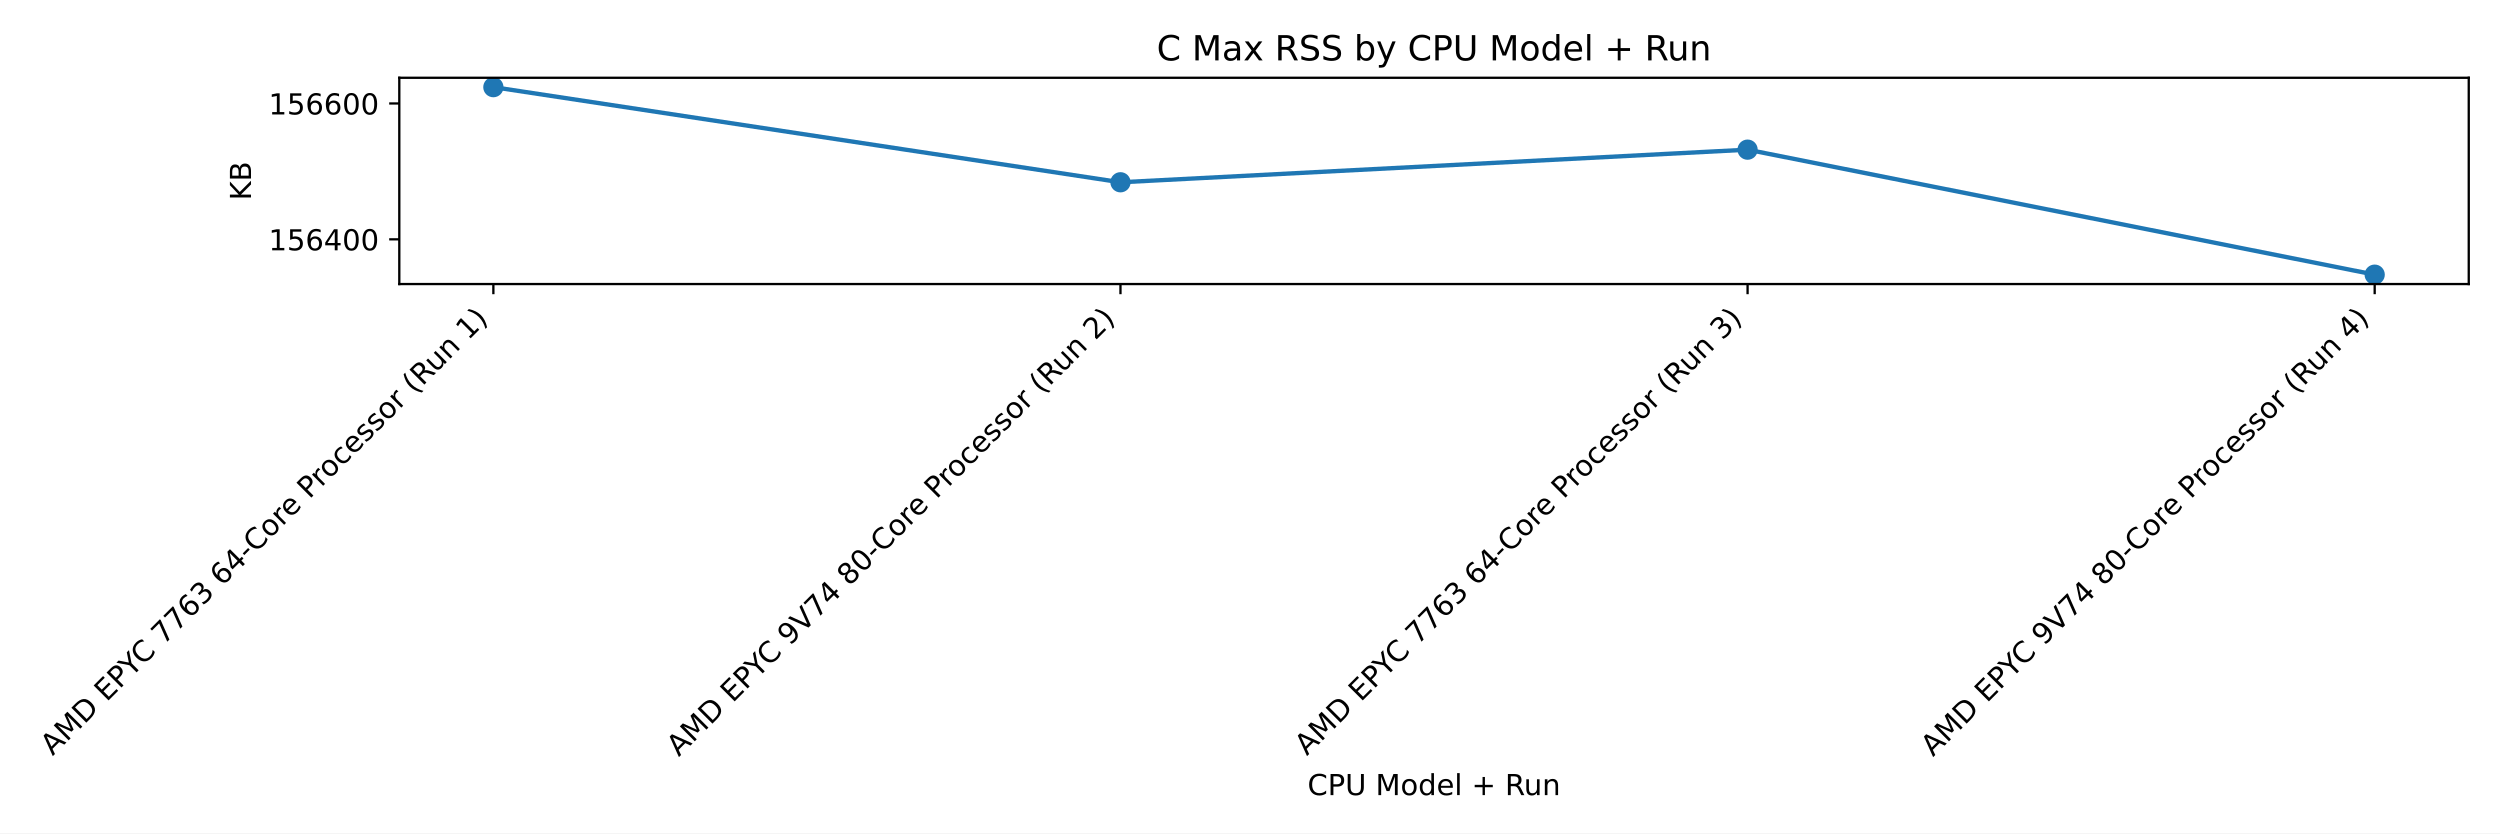
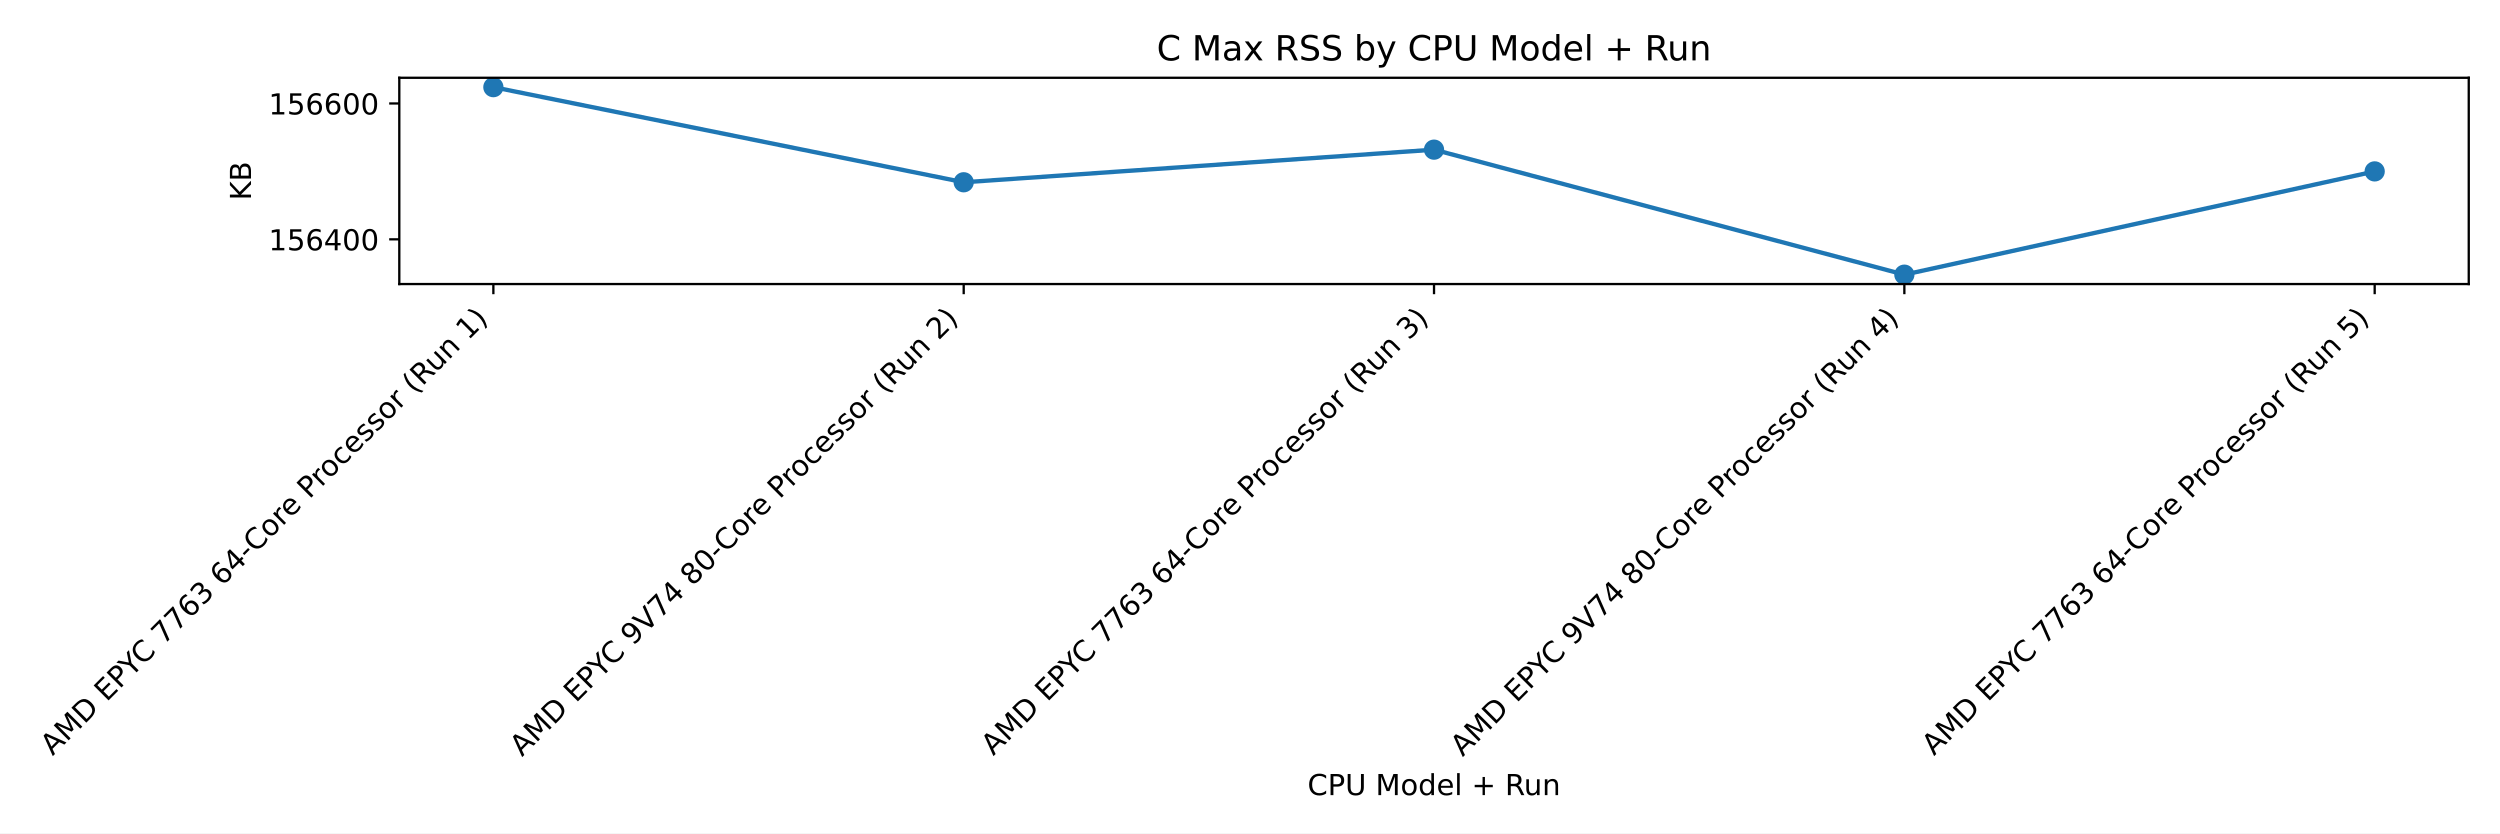
<svg xmlns="http://www.w3.org/2000/svg" xmlns:xlink="http://www.w3.org/1999/xlink" width="864pt" height="288pt" viewBox="0 0 864 288" version="1.1">
  <defs>
    <style type="text/css">*{stroke-linejoin: round; stroke-linecap: butt}</style>
  </defs>
  <g id="figure_1">
    <g id="patch_1">
      <path d="M 0 288  L 864 288  L 864 0  L 0 0  z " style="fill: #ffffff" />
    </g>
    <g id="axes_1">
      <g id="patch_2">
        <path d="M 137.999 98.166  L 853.2 98.166  L 853.2 26.88  L 137.999 26.88  z " style="fill: #ffffff" />
      </g>
      <g id="matplotlib.axis_1">
        <g id="xtick_1">
          <g id="line2d_1">
            <defs>
-               <path id="m0d21fd12bc" d="M 0 0  L 0 3.5  " style="stroke: #000000; stroke-width: 0.8" />
+               <path id="mcb0c5d08dc" d="M 0 0  L 0 3.5  " style="stroke: #000000; stroke-width: 0.8" />
            </defs>
            <g>
-               <use xlink:href="#m0d21fd12bc" x="170.508" y="98.166" style="stroke: #000000; stroke-width: 0.8" />
+               <use xlink:href="#mcb0c5d08dc" x="170.508" y="98.166" style="stroke: #000000; stroke-width: 0.8" />
            </g>
          </g>
          <g id="text_1">
            <g transform="translate(18.19508 261.3818) rotate(-45) scale(0.1 -0.1)">
              <defs>
                <path id="DejaVuSans-41" d="M 2188 4044  L 1331 1722  L 3047 1722  L 2188 4044  z M 1831 4666  L 2547 4666  L 4325 0  L 3669 0  L 3244 1197  L 1141 1197  L 716 0  L 50 0  L 1831 4666  z " transform="scale(0.015625)" />
                <path id="DejaVuSans-4d" d="M 628 4666  L 1569 4666  L 2759 1491  L 3956 4666  L 4897 4666  L 4897 0  L 4281 0  L 4281 4097  L 3078 897  L 2444 897  L 1241 4097  L 1241 0  L 628 0  L 628 4666  z " transform="scale(0.015625)" />
                <path id="DejaVuSans-44" d="M 1259 4147  L 1259 519  L 2022 519  Q 2988 519 3436 956  Q 3884 1394 3884 2338  Q 3884 3275 3436 3711  Q 2988 4147 2022 4147  L 1259 4147  z M 628 4666  L 1925 4666  Q 3281 4666 3915 4102  Q 4550 3538 4550 2338  Q 4550 1131 3912 565  Q 3275 0 1925 0  L 628 0  L 628 4666  z " transform="scale(0.015625)" />
                <path id="DejaVuSans-20" transform="scale(0.015625)" />
                <path id="DejaVuSans-45" d="M 628 4666  L 3578 4666  L 3578 4134  L 1259 4134  L 1259 2753  L 3481 2753  L 3481 2222  L 1259 2222  L 1259 531  L 3634 531  L 3634 0  L 628 0  L 628 4666  z " transform="scale(0.015625)" />
                <path id="DejaVuSans-50" d="M 1259 4147  L 1259 2394  L 2053 2394  Q 2494 2394 2734 2622  Q 2975 2850 2975 3272  Q 2975 3691 2734 3919  Q 2494 4147 2053 4147  L 1259 4147  z M 628 4666  L 2053 4666  Q 2838 4666 3239 4311  Q 3641 3956 3641 3272  Q 3641 2581 3239 2228  Q 2838 1875 2053 1875  L 1259 1875  L 1259 0  L 628 0  L 628 4666  z " transform="scale(0.015625)" />
                <path id="DejaVuSans-59" d="M -13 4666  L 666 4666  L 1959 2747  L 3244 4666  L 3922 4666  L 2272 2222  L 2272 0  L 1638 0  L 1638 2222  L -13 4666  z " transform="scale(0.015625)" />
                <path id="DejaVuSans-43" d="M 4122 4306  L 4122 3641  Q 3803 3938 3442 4084  Q 3081 4231 2675 4231  Q 1875 4231 1450 3742  Q 1025 3253 1025 2328  Q 1025 1406 1450 917  Q 1875 428 2675 428  Q 3081 428 3442 575  Q 3803 722 4122 1019  L 4122 359  Q 3791 134 3420 21  Q 3050 -91 2638 -91  Q 1578 -91 968 557  Q 359 1206 359 2328  Q 359 3453 968 4101  Q 1578 4750 2638 4750  Q 3056 4750 3426 4639  Q 3797 4528 4122 4306  z " transform="scale(0.015625)" />
                <path id="DejaVuSans-37" d="M 525 4666  L 3525 4666  L 3525 4397  L 1831 0  L 1172 0  L 2766 4134  L 525 4134  L 525 4666  z " transform="scale(0.015625)" />
                <path id="DejaVuSans-36" d="M 2113 2584  Q 1688 2584 1439 2293  Q 1191 2003 1191 1497  Q 1191 994 1439 701  Q 1688 409 2113 409  Q 2538 409 2786 701  Q 3034 994 3034 1497  Q 3034 2003 2786 2293  Q 2538 2584 2113 2584  z M 3366 4563  L 3366 3988  Q 3128 4100 2886 4159  Q 2644 4219 2406 4219  Q 1781 4219 1451 3797  Q 1122 3375 1075 2522  Q 1259 2794 1537 2939  Q 1816 3084 2150 3084  Q 2853 3084 3261 2657  Q 3669 2231 3669 1497  Q 3669 778 3244 343  Q 2819 -91 2113 -91  Q 1303 -91 875 529  Q 447 1150 447 2328  Q 447 3434 972 4092  Q 1497 4750 2381 4750  Q 2619 4750 2861 4703  Q 3103 4656 3366 4563  z " transform="scale(0.015625)" />
                <path id="DejaVuSans-33" d="M 2597 2516  Q 3050 2419 3304 2112  Q 3559 1806 3559 1356  Q 3559 666 3084 287  Q 2609 -91 1734 -91  Q 1441 -91 1130 -33  Q 819 25 488 141  L 488 750  Q 750 597 1062 519  Q 1375 441 1716 441  Q 2309 441 2620 675  Q 2931 909 2931 1356  Q 2931 1769 2642 2001  Q 2353 2234 1838 2234  L 1294 2234  L 1294 2753  L 1863 2753  Q 2328 2753 2575 2939  Q 2822 3125 2822 3475  Q 2822 3834 2567 4026  Q 2313 4219 1838 4219  Q 1578 4219 1281 4162  Q 984 4106 628 3988  L 628 4550  Q 988 4650 1302 4700  Q 1616 4750 1894 4750  Q 2613 4750 3031 4423  Q 3450 4097 3450 3541  Q 3450 3153 3228 2886  Q 3006 2619 2597 2516  z " transform="scale(0.015625)" />
                <path id="DejaVuSans-34" d="M 2419 4116  L 825 1625  L 2419 1625  L 2419 4116  z M 2253 4666  L 3047 4666  L 3047 1625  L 3713 1625  L 3713 1100  L 3047 1100  L 3047 0  L 2419 0  L 2419 1100  L 313 1100  L 313 1709  L 2253 4666  z " transform="scale(0.015625)" />
                <path id="DejaVuSans-2d" d="M 313 2009  L 1997 2009  L 1997 1497  L 313 1497  L 313 2009  z " transform="scale(0.015625)" />
                <path id="DejaVuSans-6f" d="M 1959 3097  Q 1497 3097 1228 2736  Q 959 2375 959 1747  Q 959 1119 1226 758  Q 1494 397 1959 397  Q 2419 397 2687 759  Q 2956 1122 2956 1747  Q 2956 2369 2687 2733  Q 2419 3097 1959 3097  z M 1959 3584  Q 2709 3584 3137 3096  Q 3566 2609 3566 1747  Q 3566 888 3137 398  Q 2709 -91 1959 -91  Q 1206 -91 779 398  Q 353 888 353 1747  Q 353 2609 779 3096  Q 1206 3584 1959 3584  z " transform="scale(0.015625)" />
                <path id="DejaVuSans-72" d="M 2631 2963  Q 2534 3019 2420 3045  Q 2306 3072 2169 3072  Q 1681 3072 1420 2755  Q 1159 2438 1159 1844  L 1159 0  L 581 0  L 581 3500  L 1159 3500  L 1159 2956  Q 1341 3275 1631 3429  Q 1922 3584 2338 3584  Q 2397 3584 2469 3576  Q 2541 3569 2628 3553  L 2631 2963  z " transform="scale(0.015625)" />
                <path id="DejaVuSans-65" d="M 3597 1894  L 3597 1613  L 953 1613  Q 991 1019 1311 708  Q 1631 397 2203 397  Q 2534 397 2845 478  Q 3156 559 3463 722  L 3463 178  Q 3153 47 2828 -22  Q 2503 -91 2169 -91  Q 1331 -91 842 396  Q 353 884 353 1716  Q 353 2575 817 3079  Q 1281 3584 2069 3584  Q 2775 3584 3186 3129  Q 3597 2675 3597 1894  z M 3022 2063  Q 3016 2534 2758 2815  Q 2500 3097 2075 3097  Q 1594 3097 1305 2825  Q 1016 2553 972 2059  L 3022 2063  z " transform="scale(0.015625)" />
                <path id="DejaVuSans-63" d="M 3122 3366  L 3122 2828  Q 2878 2963 2633 3030  Q 2388 3097 2138 3097  Q 1578 3097 1268 2742  Q 959 2388 959 1747  Q 959 1106 1268 751  Q 1578 397 2138 397  Q 2388 397 2633 464  Q 2878 531 3122 666  L 3122 134  Q 2881 22 2623 -34  Q 2366 -91 2075 -91  Q 1284 -91 818 406  Q 353 903 353 1747  Q 353 2603 823 3093  Q 1294 3584 2113 3584  Q 2378 3584 2631 3529  Q 2884 3475 3122 3366  z " transform="scale(0.015625)" />
                <path id="DejaVuSans-73" d="M 2834 3397  L 2834 2853  Q 2591 2978 2328 3040  Q 2066 3103 1784 3103  Q 1356 3103 1142 2972  Q 928 2841 928 2578  Q 928 2378 1081 2264  Q 1234 2150 1697 2047  L 1894 2003  Q 2506 1872 2764 1633  Q 3022 1394 3022 966  Q 3022 478 2636 193  Q 2250 -91 1575 -91  Q 1294 -91 989 -36  Q 684 19 347 128  L 347 722  Q 666 556 975 473  Q 1284 391 1588 391  Q 1994 391 2212 530  Q 2431 669 2431 922  Q 2431 1156 2273 1281  Q 2116 1406 1581 1522  L 1381 1569  Q 847 1681 609 1914  Q 372 2147 372 2553  Q 372 3047 722 3315  Q 1072 3584 1716 3584  Q 2034 3584 2315 3537  Q 2597 3491 2834 3397  z " transform="scale(0.015625)" />
                <path id="DejaVuSans-28" d="M 1984 4856  Q 1566 4138 1362 3434  Q 1159 2731 1159 2009  Q 1159 1288 1364 580  Q 1569 -128 1984 -844  L 1484 -844  Q 1016 -109 783 600  Q 550 1309 550 2009  Q 550 2706 781 3412  Q 1013 4119 1484 4856  L 1984 4856  z " transform="scale(0.015625)" />
                <path id="DejaVuSans-52" d="M 2841 2188  Q 3044 2119 3236 1894  Q 3428 1669 3622 1275  L 4263 0  L 3584 0  L 2988 1197  Q 2756 1666 2539 1819  Q 2322 1972 1947 1972  L 1259 1972  L 1259 0  L 628 0  L 628 4666  L 2053 4666  Q 2853 4666 3247 4331  Q 3641 3997 3641 3322  Q 3641 2881 3436 2590  Q 3231 2300 2841 2188  z M 1259 4147  L 1259 2491  L 2053 2491  Q 2509 2491 2742 2702  Q 2975 2913 2975 3322  Q 2975 3731 2742 3939  Q 2509 4147 2053 4147  L 1259 4147  z " transform="scale(0.015625)" />
                <path id="DejaVuSans-75" d="M 544 1381  L 544 3500  L 1119 3500  L 1119 1403  Q 1119 906 1312 657  Q 1506 409 1894 409  Q 2359 409 2629 706  Q 2900 1003 2900 1516  L 2900 3500  L 3475 3500  L 3475 0  L 2900 0  L 2900 538  Q 2691 219 2414 64  Q 2138 -91 1772 -91  Q 1169 -91 856 284  Q 544 659 544 1381  z M 1991 3584  L 1991 3584  z " transform="scale(0.015625)" />
                <path id="DejaVuSans-6e" d="M 3513 2113  L 3513 0  L 2938 0  L 2938 2094  Q 2938 2591 2744 2837  Q 2550 3084 2163 3084  Q 1697 3084 1428 2787  Q 1159 2491 1159 1978  L 1159 0  L 581 0  L 581 3500  L 1159 3500  L 1159 2956  Q 1366 3272 1645 3428  Q 1925 3584 2291 3584  Q 2894 3584 3203 3211  Q 3513 2838 3513 2113  z " transform="scale(0.015625)" />
                <path id="DejaVuSans-31" d="M 794 531  L 1825 531  L 1825 4091  L 703 3866  L 703 4441  L 1819 4666  L 2450 4666  L 2450 531  L 3481 531  L 3481 0  L 794 0  L 794 531  z " transform="scale(0.015625)" />
                <path id="DejaVuSans-29" d="M 513 4856  L 1013 4856  Q 1481 4119 1714 3412  Q 1947 2706 1947 2009  Q 1947 1309 1714 600  Q 1481 -109 1013 -844  L 513 -844  Q 928 -128 1133 580  Q 1338 1288 1338 2009  Q 1338 2731 1133 3434  Q 928 4138 513 4856  z " transform="scale(0.015625)" />
              </defs>
              <use xlink:href="#DejaVuSans-41" />
              <use xlink:href="#DejaVuSans-4d" transform="translate(68.4082 0)" />
              <use xlink:href="#DejaVuSans-44" transform="translate(154.6875 0)" />
              <use xlink:href="#DejaVuSans-20" transform="translate(231.6895 0)" />
              <use xlink:href="#DejaVuSans-45" transform="translate(263.4766 0)" />
              <use xlink:href="#DejaVuSans-50" transform="translate(326.6602 0)" />
              <use xlink:href="#DejaVuSans-59" transform="translate(384.7129 0)" />
              <use xlink:href="#DejaVuSans-43" transform="translate(440.2969 0)" />
              <use xlink:href="#DejaVuSans-20" transform="translate(510.1211 0)" />
              <use xlink:href="#DejaVuSans-37" transform="translate(541.9082 0)" />
              <use xlink:href="#DejaVuSans-37" transform="translate(605.5312 0)" />
              <use xlink:href="#DejaVuSans-36" transform="translate(669.1543 0)" />
              <use xlink:href="#DejaVuSans-33" transform="translate(732.7773 0)" />
              <use xlink:href="#DejaVuSans-20" transform="translate(796.4004 0)" />
              <use xlink:href="#DejaVuSans-36" transform="translate(828.1875 0)" />
              <use xlink:href="#DejaVuSans-34" transform="translate(891.8105 0)" />
              <use xlink:href="#DejaVuSans-2d" transform="translate(955.4336 0)" />
              <use xlink:href="#DejaVuSans-43" transform="translate(991.5176 0)" />
              <use xlink:href="#DejaVuSans-6f" transform="translate(1061.342 0)" />
              <use xlink:href="#DejaVuSans-72" transform="translate(1122.523 0)" />
              <use xlink:href="#DejaVuSans-65" transform="translate(1161.387 0)" />
              <use xlink:href="#DejaVuSans-20" transform="translate(1222.91 0)" />
              <use xlink:href="#DejaVuSans-50" transform="translate(1254.697 0)" />
              <use xlink:href="#DejaVuSans-72" transform="translate(1313.25 0)" />
              <use xlink:href="#DejaVuSans-6f" transform="translate(1352.113 0)" />
              <use xlink:href="#DejaVuSans-63" transform="translate(1413.295 0)" />
              <use xlink:href="#DejaVuSans-65" transform="translate(1468.275 0)" />
              <use xlink:href="#DejaVuSans-73" transform="translate(1529.799 0)" />
              <use xlink:href="#DejaVuSans-73" transform="translate(1581.898 0)" />
              <use xlink:href="#DejaVuSans-6f" transform="translate(1633.998 0)" />
              <use xlink:href="#DejaVuSans-72" transform="translate(1695.18 0)" />
              <use xlink:href="#DejaVuSans-20" transform="translate(1736.293 0)" />
              <use xlink:href="#DejaVuSans-28" transform="translate(1768.08 0)" />
              <use xlink:href="#DejaVuSans-52" transform="translate(1807.094 0)" />
              <use xlink:href="#DejaVuSans-75" transform="translate(1872.076 0)" />
              <use xlink:href="#DejaVuSans-6e" transform="translate(1935.455 0)" />
              <use xlink:href="#DejaVuSans-20" transform="translate(1998.834 0)" />
              <use xlink:href="#DejaVuSans-31" transform="translate(2030.621 0)" />
              <use xlink:href="#DejaVuSans-29" transform="translate(2094.244 0)" />
            </g>
          </g>
        </g>
        <g id="xtick_2">
          <g id="line2d_2">
            <g>
-               <use xlink:href="#m0d21fd12bc" x="387.236" y="98.166" style="stroke: #000000; stroke-width: 0.8" />
+               <use xlink:href="#mcb0c5d08dc" x="333.054" y="98.166" style="stroke: #000000; stroke-width: 0.8" />
            </g>
          </g>
          <g id="text_2">
-             <g transform="translate(234.5846 261.7199) rotate(-45) scale(0.1 -0.1)">
+             <g transform="translate(180.4027 261.7199) rotate(-45) scale(0.1 -0.1)">
              <defs>
                <path id="DejaVuSans-39" d="M 703 97  L 703 672  Q 941 559 1184 500  Q 1428 441 1663 441  Q 2288 441 2617 861  Q 2947 1281 2994 2138  Q 2813 1869 2534 1725  Q 2256 1581 1919 1581  Q 1219 1581 811 2004  Q 403 2428 403 3163  Q 403 3881 828 4315  Q 1253 4750 1959 4750  Q 2769 4750 3195 4129  Q 3622 3509 3622 2328  Q 3622 1225 3098 567  Q 2575 -91 1691 -91  Q 1453 -91 1209 -44  Q 966 3 703 97  z M 1959 2075  Q 2384 2075 2632 2365  Q 2881 2656 2881 3163  Q 2881 3666 2632 3958  Q 2384 4250 1959 4250  Q 1534 4250 1286 3958  Q 1038 3666 1038 3163  Q 1038 2656 1286 2365  Q 1534 2075 1959 2075  z " transform="scale(0.015625)" />
                <path id="DejaVuSans-56" d="M 1831 0  L 50 4666  L 709 4666  L 2188 738  L 3669 4666  L 4325 4666  L 2547 0  L 1831 0  z " transform="scale(0.015625)" />
                <path id="DejaVuSans-38" d="M 2034 2216  Q 1584 2216 1326 1975  Q 1069 1734 1069 1313  Q 1069 891 1326 650  Q 1584 409 2034 409  Q 2484 409 2743 651  Q 3003 894 3003 1313  Q 3003 1734 2745 1975  Q 2488 2216 2034 2216  z M 1403 2484  Q 997 2584 770 2862  Q 544 3141 544 3541  Q 544 4100 942 4425  Q 1341 4750 2034 4750  Q 2731 4750 3128 4425  Q 3525 4100 3525 3541  Q 3525 3141 3298 2862  Q 3072 2584 2669 2484  Q 3125 2378 3379 2068  Q 3634 1759 3634 1313  Q 3634 634 3220 271  Q 2806 -91 2034 -91  Q 1263 -91 848 271  Q 434 634 434 1313  Q 434 1759 690 2068  Q 947 2378 1403 2484  z M 1172 3481  Q 1172 3119 1398 2916  Q 1625 2713 2034 2713  Q 2441 2713 2670 2916  Q 2900 3119 2900 3481  Q 2900 3844 2670 4047  Q 2441 4250 2034 4250  Q 1625 4250 1398 4047  Q 1172 3844 1172 3481  z " transform="scale(0.015625)" />
                <path id="DejaVuSans-30" d="M 2034 4250  Q 1547 4250 1301 3770  Q 1056 3291 1056 2328  Q 1056 1369 1301 889  Q 1547 409 2034 409  Q 2525 409 2770 889  Q 3016 1369 3016 2328  Q 3016 3291 2770 3770  Q 2525 4250 2034 4250  z M 2034 4750  Q 2819 4750 3233 4129  Q 3647 3509 3647 2328  Q 3647 1150 3233 529  Q 2819 -91 2034 -91  Q 1250 -91 836 529  Q 422 1150 422 2328  Q 422 3509 836 4129  Q 1250 4750 2034 4750  z " transform="scale(0.015625)" />
                <path id="DejaVuSans-32" d="M 1228 531  L 3431 531  L 3431 0  L 469 0  L 469 531  Q 828 903 1448 1529  Q 2069 2156 2228 2338  Q 2531 2678 2651 2914  Q 2772 3150 2772 3378  Q 2772 3750 2511 3984  Q 2250 4219 1831 4219  Q 1534 4219 1204 4116  Q 875 4013 500 3803  L 500 4441  Q 881 4594 1212 4672  Q 1544 4750 1819 4750  Q 2544 4750 2975 4387  Q 3406 4025 3406 3419  Q 3406 3131 3298 2873  Q 3191 2616 2906 2266  Q 2828 2175 2409 1742  Q 1991 1309 1228 531  z " transform="scale(0.015625)" />
              </defs>
              <use xlink:href="#DejaVuSans-41" />
              <use xlink:href="#DejaVuSans-4d" transform="translate(68.4082 0)" />
              <use xlink:href="#DejaVuSans-44" transform="translate(154.6875 0)" />
              <use xlink:href="#DejaVuSans-20" transform="translate(231.6895 0)" />
              <use xlink:href="#DejaVuSans-45" transform="translate(263.4766 0)" />
              <use xlink:href="#DejaVuSans-50" transform="translate(326.6602 0)" />
              <use xlink:href="#DejaVuSans-59" transform="translate(384.7129 0)" />
              <use xlink:href="#DejaVuSans-43" transform="translate(440.2969 0)" />
              <use xlink:href="#DejaVuSans-20" transform="translate(510.1211 0)" />
              <use xlink:href="#DejaVuSans-39" transform="translate(541.9082 0)" />
              <use xlink:href="#DejaVuSans-56" transform="translate(605.5312 0)" />
              <use xlink:href="#DejaVuSans-37" transform="translate(673.9395 0)" />
              <use xlink:href="#DejaVuSans-34" transform="translate(737.5625 0)" />
              <use xlink:href="#DejaVuSans-20" transform="translate(801.1855 0)" />
              <use xlink:href="#DejaVuSans-38" transform="translate(832.9727 0)" />
              <use xlink:href="#DejaVuSans-30" transform="translate(896.5957 0)" />
              <use xlink:href="#DejaVuSans-2d" transform="translate(960.2188 0)" />
              <use xlink:href="#DejaVuSans-43" transform="translate(996.3027 0)" />
              <use xlink:href="#DejaVuSans-6f" transform="translate(1066.127 0)" />
              <use xlink:href="#DejaVuSans-72" transform="translate(1127.309 0)" />
              <use xlink:href="#DejaVuSans-65" transform="translate(1166.172 0)" />
              <use xlink:href="#DejaVuSans-20" transform="translate(1227.695 0)" />
              <use xlink:href="#DejaVuSans-50" transform="translate(1259.482 0)" />
              <use xlink:href="#DejaVuSans-72" transform="translate(1318.035 0)" />
              <use xlink:href="#DejaVuSans-6f" transform="translate(1356.898 0)" />
              <use xlink:href="#DejaVuSans-63" transform="translate(1418.08 0)" />
              <use xlink:href="#DejaVuSans-65" transform="translate(1473.061 0)" />
              <use xlink:href="#DejaVuSans-73" transform="translate(1534.584 0)" />
              <use xlink:href="#DejaVuSans-73" transform="translate(1586.684 0)" />
              <use xlink:href="#DejaVuSans-6f" transform="translate(1638.783 0)" />
              <use xlink:href="#DejaVuSans-72" transform="translate(1699.965 0)" />
              <use xlink:href="#DejaVuSans-20" transform="translate(1741.078 0)" />
              <use xlink:href="#DejaVuSans-28" transform="translate(1772.865 0)" />
              <use xlink:href="#DejaVuSans-52" transform="translate(1811.879 0)" />
              <use xlink:href="#DejaVuSans-75" transform="translate(1876.861 0)" />
              <use xlink:href="#DejaVuSans-6e" transform="translate(1940.24 0)" />
              <use xlink:href="#DejaVuSans-20" transform="translate(2003.619 0)" />
              <use xlink:href="#DejaVuSans-32" transform="translate(2035.406 0)" />
              <use xlink:href="#DejaVuSans-29" transform="translate(2099.029 0)" />
            </g>
          </g>
        </g>
        <g id="xtick_3">
          <g id="line2d_3">
            <g>
-               <use xlink:href="#m0d21fd12bc" x="603.963" y="98.166" style="stroke: #000000; stroke-width: 0.8" />
+               <use xlink:href="#mcb0c5d08dc" x="495.599" y="98.166" style="stroke: #000000; stroke-width: 0.8" />
            </g>
          </g>
          <g id="text_3">
-             <g transform="translate(451.6503 261.3818) rotate(-45) scale(0.1 -0.1)">
+             <g transform="translate(343.2865 261.3818) rotate(-45) scale(0.1 -0.1)">
              <use xlink:href="#DejaVuSans-41" />
              <use xlink:href="#DejaVuSans-4d" transform="translate(68.4082 0)" />
              <use xlink:href="#DejaVuSans-44" transform="translate(154.6875 0)" />
              <use xlink:href="#DejaVuSans-20" transform="translate(231.6895 0)" />
              <use xlink:href="#DejaVuSans-45" transform="translate(263.4766 0)" />
              <use xlink:href="#DejaVuSans-50" transform="translate(326.6602 0)" />
              <use xlink:href="#DejaVuSans-59" transform="translate(384.7129 0)" />
              <use xlink:href="#DejaVuSans-43" transform="translate(440.2969 0)" />
              <use xlink:href="#DejaVuSans-20" transform="translate(510.1211 0)" />
              <use xlink:href="#DejaVuSans-37" transform="translate(541.9082 0)" />
              <use xlink:href="#DejaVuSans-37" transform="translate(605.5312 0)" />
              <use xlink:href="#DejaVuSans-36" transform="translate(669.1543 0)" />
              <use xlink:href="#DejaVuSans-33" transform="translate(732.7773 0)" />
              <use xlink:href="#DejaVuSans-20" transform="translate(796.4004 0)" />
              <use xlink:href="#DejaVuSans-36" transform="translate(828.1875 0)" />
              <use xlink:href="#DejaVuSans-34" transform="translate(891.8105 0)" />
              <use xlink:href="#DejaVuSans-2d" transform="translate(955.4336 0)" />
              <use xlink:href="#DejaVuSans-43" transform="translate(991.5176 0)" />
              <use xlink:href="#DejaVuSans-6f" transform="translate(1061.342 0)" />
              <use xlink:href="#DejaVuSans-72" transform="translate(1122.523 0)" />
              <use xlink:href="#DejaVuSans-65" transform="translate(1161.387 0)" />
              <use xlink:href="#DejaVuSans-20" transform="translate(1222.91 0)" />
              <use xlink:href="#DejaVuSans-50" transform="translate(1254.697 0)" />
              <use xlink:href="#DejaVuSans-72" transform="translate(1313.25 0)" />
              <use xlink:href="#DejaVuSans-6f" transform="translate(1352.113 0)" />
              <use xlink:href="#DejaVuSans-63" transform="translate(1413.295 0)" />
              <use xlink:href="#DejaVuSans-65" transform="translate(1468.275 0)" />
              <use xlink:href="#DejaVuSans-73" transform="translate(1529.799 0)" />
              <use xlink:href="#DejaVuSans-73" transform="translate(1581.898 0)" />
              <use xlink:href="#DejaVuSans-6f" transform="translate(1633.998 0)" />
              <use xlink:href="#DejaVuSans-72" transform="translate(1695.18 0)" />
              <use xlink:href="#DejaVuSans-20" transform="translate(1736.293 0)" />
              <use xlink:href="#DejaVuSans-28" transform="translate(1768.08 0)" />
              <use xlink:href="#DejaVuSans-52" transform="translate(1807.094 0)" />
              <use xlink:href="#DejaVuSans-75" transform="translate(1872.076 0)" />
              <use xlink:href="#DejaVuSans-6e" transform="translate(1935.455 0)" />
              <use xlink:href="#DejaVuSans-20" transform="translate(1998.834 0)" />
              <use xlink:href="#DejaVuSans-33" transform="translate(2030.621 0)" />
              <use xlink:href="#DejaVuSans-29" transform="translate(2094.244 0)" />
            </g>
          </g>
        </g>
        <g id="xtick_4">
          <g id="line2d_4">
            <g>
-               <use xlink:href="#m0d21fd12bc" x="820.691" y="98.166" style="stroke: #000000; stroke-width: 0.8" />
+               <use xlink:href="#mcb0c5d08dc" x="658.145" y="98.166" style="stroke: #000000; stroke-width: 0.8" />
            </g>
          </g>
          <g id="text_4">
-             <g transform="translate(668.0398 261.7199) rotate(-45) scale(0.1 -0.1)">
+             <g transform="translate(505.4941 261.7199) rotate(-45) scale(0.1 -0.1)">
              <use xlink:href="#DejaVuSans-41" />
              <use xlink:href="#DejaVuSans-4d" transform="translate(68.4082 0)" />
              <use xlink:href="#DejaVuSans-44" transform="translate(154.6875 0)" />
              <use xlink:href="#DejaVuSans-20" transform="translate(231.6895 0)" />
              <use xlink:href="#DejaVuSans-45" transform="translate(263.4766 0)" />
              <use xlink:href="#DejaVuSans-50" transform="translate(326.6602 0)" />
              <use xlink:href="#DejaVuSans-59" transform="translate(384.7129 0)" />
              <use xlink:href="#DejaVuSans-43" transform="translate(440.2969 0)" />
              <use xlink:href="#DejaVuSans-20" transform="translate(510.1211 0)" />
              <use xlink:href="#DejaVuSans-39" transform="translate(541.9082 0)" />
              <use xlink:href="#DejaVuSans-56" transform="translate(605.5312 0)" />
              <use xlink:href="#DejaVuSans-37" transform="translate(673.9395 0)" />
              <use xlink:href="#DejaVuSans-34" transform="translate(737.5625 0)" />
              <use xlink:href="#DejaVuSans-20" transform="translate(801.1855 0)" />
              <use xlink:href="#DejaVuSans-38" transform="translate(832.9727 0)" />
              <use xlink:href="#DejaVuSans-30" transform="translate(896.5957 0)" />
              <use xlink:href="#DejaVuSans-2d" transform="translate(960.2188 0)" />
              <use xlink:href="#DejaVuSans-43" transform="translate(996.3027 0)" />
              <use xlink:href="#DejaVuSans-6f" transform="translate(1066.127 0)" />
              <use xlink:href="#DejaVuSans-72" transform="translate(1127.309 0)" />
              <use xlink:href="#DejaVuSans-65" transform="translate(1166.172 0)" />
              <use xlink:href="#DejaVuSans-20" transform="translate(1227.695 0)" />
              <use xlink:href="#DejaVuSans-50" transform="translate(1259.482 0)" />
              <use xlink:href="#DejaVuSans-72" transform="translate(1318.035 0)" />
              <use xlink:href="#DejaVuSans-6f" transform="translate(1356.898 0)" />
              <use xlink:href="#DejaVuSans-63" transform="translate(1418.08 0)" />
              <use xlink:href="#DejaVuSans-65" transform="translate(1473.061 0)" />
              <use xlink:href="#DejaVuSans-73" transform="translate(1534.584 0)" />
              <use xlink:href="#DejaVuSans-73" transform="translate(1586.684 0)" />
              <use xlink:href="#DejaVuSans-6f" transform="translate(1638.783 0)" />
              <use xlink:href="#DejaVuSans-72" transform="translate(1699.965 0)" />
              <use xlink:href="#DejaVuSans-20" transform="translate(1741.078 0)" />
              <use xlink:href="#DejaVuSans-28" transform="translate(1772.865 0)" />
              <use xlink:href="#DejaVuSans-52" transform="translate(1811.879 0)" />
              <use xlink:href="#DejaVuSans-75" transform="translate(1876.861 0)" />
              <use xlink:href="#DejaVuSans-6e" transform="translate(1940.24 0)" />
              <use xlink:href="#DejaVuSans-20" transform="translate(2003.619 0)" />
              <use xlink:href="#DejaVuSans-34" transform="translate(2035.406 0)" />
              <use xlink:href="#DejaVuSans-29" transform="translate(2099.029 0)" />
            </g>
          </g>
        </g>
-         <g id="text_5">
+         <g id="xtick_5">
+           <g id="line2d_5">
+             <g>
+               <use xlink:href="#mcb0c5d08dc" x="820.691" y="98.166" style="stroke: #000000; stroke-width: 0.8" />
+             </g>
+           </g>
+           <g id="text_5">
+             <g transform="translate(668.3779 261.3818) rotate(-45) scale(0.1 -0.1)">
+               <defs>
+                 <path id="DejaVuSans-35" d="M 691 4666  L 3169 4666  L 3169 4134  L 1269 4134  L 1269 2991  Q 1406 3038 1543 3061  Q 1681 3084 1819 3084  Q 2600 3084 3056 2656  Q 3513 2228 3513 1497  Q 3513 744 3044 326  Q 2575 -91 1722 -91  Q 1428 -91 1123 -41  Q 819 9 494 109  L 494 744  Q 775 591 1075 516  Q 1375 441 1709 441  Q 2250 441 2565 725  Q 2881 1009 2881 1497  Q 2881 1984 2565 2268  Q 2250 2553 1709 2553  Q 1456 2553 1204 2497  Q 953 2441 691 2322  L 691 4666  z " transform="scale(0.015625)" />
+               </defs>
+               <use xlink:href="#DejaVuSans-41" />
+               <use xlink:href="#DejaVuSans-4d" transform="translate(68.4082 0)" />
+               <use xlink:href="#DejaVuSans-44" transform="translate(154.6875 0)" />
+               <use xlink:href="#DejaVuSans-20" transform="translate(231.6895 0)" />
+               <use xlink:href="#DejaVuSans-45" transform="translate(263.4766 0)" />
+               <use xlink:href="#DejaVuSans-50" transform="translate(326.6602 0)" />
+               <use xlink:href="#DejaVuSans-59" transform="translate(384.7129 0)" />
+               <use xlink:href="#DejaVuSans-43" transform="translate(440.2969 0)" />
+               <use xlink:href="#DejaVuSans-20" transform="translate(510.1211 0)" />
+               <use xlink:href="#DejaVuSans-37" transform="translate(541.9082 0)" />
+               <use xlink:href="#DejaVuSans-37" transform="translate(605.5312 0)" />
+               <use xlink:href="#DejaVuSans-36" transform="translate(669.1543 0)" />
+               <use xlink:href="#DejaVuSans-33" transform="translate(732.7773 0)" />
+               <use xlink:href="#DejaVuSans-20" transform="translate(796.4004 0)" />
+               <use xlink:href="#DejaVuSans-36" transform="translate(828.1875 0)" />
+               <use xlink:href="#DejaVuSans-34" transform="translate(891.8105 0)" />
+               <use xlink:href="#DejaVuSans-2d" transform="translate(955.4336 0)" />
+               <use xlink:href="#DejaVuSans-43" transform="translate(991.5176 0)" />
+               <use xlink:href="#DejaVuSans-6f" transform="translate(1061.342 0)" />
+               <use xlink:href="#DejaVuSans-72" transform="translate(1122.523 0)" />
+               <use xlink:href="#DejaVuSans-65" transform="translate(1161.387 0)" />
+               <use xlink:href="#DejaVuSans-20" transform="translate(1222.91 0)" />
+               <use xlink:href="#DejaVuSans-50" transform="translate(1254.697 0)" />
+               <use xlink:href="#DejaVuSans-72" transform="translate(1313.25 0)" />
+               <use xlink:href="#DejaVuSans-6f" transform="translate(1352.113 0)" />
+               <use xlink:href="#DejaVuSans-63" transform="translate(1413.295 0)" />
+               <use xlink:href="#DejaVuSans-65" transform="translate(1468.275 0)" />
+               <use xlink:href="#DejaVuSans-73" transform="translate(1529.799 0)" />
+               <use xlink:href="#DejaVuSans-73" transform="translate(1581.898 0)" />
+               <use xlink:href="#DejaVuSans-6f" transform="translate(1633.998 0)" />
+               <use xlink:href="#DejaVuSans-72" transform="translate(1695.18 0)" />
+               <use xlink:href="#DejaVuSans-20" transform="translate(1736.293 0)" />
+               <use xlink:href="#DejaVuSans-28" transform="translate(1768.08 0)" />
+               <use xlink:href="#DejaVuSans-52" transform="translate(1807.094 0)" />
+               <use xlink:href="#DejaVuSans-75" transform="translate(1872.076 0)" />
+               <use xlink:href="#DejaVuSans-6e" transform="translate(1935.455 0)" />
+               <use xlink:href="#DejaVuSans-20" transform="translate(1998.834 0)" />
+               <use xlink:href="#DejaVuSans-35" transform="translate(2030.621 0)" />
+               <use xlink:href="#DejaVuSans-29" transform="translate(2094.244 0)" />
+             </g>
+           </g>
+         </g>
+         <g id="text_6">
          <g transform="translate(451.8768 274.7889) scale(0.1 -0.1)">
            <defs>
              <path id="DejaVuSans-55" d="M 556 4666  L 1191 4666  L 1191 1831  Q 1191 1081 1462 751  Q 1734 422 2344 422  Q 2950 422 3222 751  Q 3494 1081 3494 1831  L 3494 4666  L 4128 4666  L 4128 1753  Q 4128 841 3676 375  Q 3225 -91 2344 -91  Q 1459 -91 1007 375  Q 556 841 556 1753  L 556 4666  z " transform="scale(0.015625)" />
              <path id="DejaVuSans-64" d="M 2906 2969  L 2906 4863  L 3481 4863  L 3481 0  L 2906 0  L 2906 525  Q 2725 213 2448 61  Q 2172 -91 1784 -91  Q 1150 -91 751 415  Q 353 922 353 1747  Q 353 2572 751 3078  Q 1150 3584 1784 3584  Q 2172 3584 2448 3432  Q 2725 3281 2906 2969  z M 947 1747  Q 947 1113 1208 752  Q 1469 391 1925 391  Q 2381 391 2643 752  Q 2906 1113 2906 1747  Q 2906 2381 2643 2742  Q 2381 3103 1925 3103  Q 1469 3103 1208 2742  Q 947 2381 947 1747  z " transform="scale(0.015625)" />
              <path id="DejaVuSans-6c" d="M 603 4863  L 1178 4863  L 1178 0  L 603 0  L 603 4863  z " transform="scale(0.015625)" />
              <path id="DejaVuSans-2b" d="M 2944 4013  L 2944 2272  L 4684 2272  L 4684 1741  L 2944 1741  L 2944 0  L 2419 0  L 2419 1741  L 678 1741  L 678 2272  L 2419 2272  L 2419 4013  L 2944 4013  z " transform="scale(0.015625)" />
            </defs>
            <use xlink:href="#DejaVuSans-43" />
            <use xlink:href="#DejaVuSans-50" transform="translate(69.82422 0)" />
            <use xlink:href="#DejaVuSans-55" transform="translate(130.127 0)" />
            <use xlink:href="#DejaVuSans-20" transform="translate(203.3203 0)" />
            <use xlink:href="#DejaVuSans-4d" transform="translate(235.1074 0)" />
            <use xlink:href="#DejaVuSans-6f" transform="translate(321.3867 0)" />
            <use xlink:href="#DejaVuSans-64" transform="translate(382.5684 0)" />
            <use xlink:href="#DejaVuSans-65" transform="translate(446.0449 0)" />
            <use xlink:href="#DejaVuSans-6c" transform="translate(507.5684 0)" />
            <use xlink:href="#DejaVuSans-20" transform="translate(535.3516 0)" />
            <use xlink:href="#DejaVuSans-2b" transform="translate(567.1387 0)" />
            <use xlink:href="#DejaVuSans-20" transform="translate(650.9277 0)" />
            <use xlink:href="#DejaVuSans-52" transform="translate(682.7148 0)" />
            <use xlink:href="#DejaVuSans-75" transform="translate(747.6973 0)" />
            <use xlink:href="#DejaVuSans-6e" transform="translate(811.0762 0)" />
          </g>
        </g>
      </g>
      <g id="matplotlib.axis_2">
        <g id="ytick_1">
-           <g id="line2d_5">
+           <g id="line2d_6">
            <defs>
-               <path id="m55b4087283" d="M 0 0  L -3.5 0  " style="stroke: #000000; stroke-width: 0.8" />
+               <path id="m4eaaa12d7d" d="M 0 0  L -3.5 0  " style="stroke: #000000; stroke-width: 0.8" />
            </defs>
            <g>
-               <use xlink:href="#m55b4087283" x="137.999" y="82.716" style="stroke: #000000; stroke-width: 0.8" />
-             </g>
-           </g>
-           <g id="text_6">
+               <use xlink:href="#m4eaaa12d7d" x="137.999" y="82.716" style="stroke: #000000; stroke-width: 0.8" />
+             </g>
+           </g>
+           <g id="text_7">
            <g transform="translate(92.82395 86.5156) scale(0.1 -0.1)">
-               <defs>
-                 <path id="DejaVuSans-35" d="M 691 4666  L 3169 4666  L 3169 4134  L 1269 4134  L 1269 2991  Q 1406 3038 1543 3061  Q 1681 3084 1819 3084  Q 2600 3084 3056 2656  Q 3513 2228 3513 1497  Q 3513 744 3044 326  Q 2575 -91 1722 -91  Q 1428 -91 1123 -41  Q 819 9 494 109  L 494 744  Q 775 591 1075 516  Q 1375 441 1709 441  Q 2250 441 2565 725  Q 2881 1009 2881 1497  Q 2881 1984 2565 2268  Q 2250 2553 1709 2553  Q 1456 2553 1204 2497  Q 953 2441 691 2322  L 691 4666  z " transform="scale(0.015625)" />
-               </defs>
              <use xlink:href="#DejaVuSans-31" />
              <use xlink:href="#DejaVuSans-35" transform="translate(63.62305 0)" />
              <use xlink:href="#DejaVuSans-36" transform="translate(127.2461 0)" />
              <use xlink:href="#DejaVuSans-34" transform="translate(190.8691 0)" />
              <use xlink:href="#DejaVuSans-30" transform="translate(254.4922 0)" />
              <use xlink:href="#DejaVuSans-30" transform="translate(318.1152 0)" />
            </g>
          </g>
        </g>
        <g id="ytick_2">
-           <g id="line2d_6">
-             <g>
-               <use xlink:href="#m55b4087283" x="137.999" y="35.756" style="stroke: #000000; stroke-width: 0.8" />
-             </g>
-           </g>
-           <g id="text_7">
+           <g id="line2d_7">
+             <g>
+               <use xlink:href="#m4eaaa12d7d" x="137.999" y="35.756" style="stroke: #000000; stroke-width: 0.8" />
+             </g>
+           </g>
+           <g id="text_8">
            <g transform="translate(92.82395 39.55481) scale(0.1 -0.1)">
              <use xlink:href="#DejaVuSans-31" />
              <use xlink:href="#DejaVuSans-35" transform="translate(63.62305 0)" />
              <use xlink:href="#DejaVuSans-36" transform="translate(127.2461 0)" />
              <use xlink:href="#DejaVuSans-36" transform="translate(190.8691 0)" />
              <use xlink:href="#DejaVuSans-30" transform="translate(254.4922 0)" />
              <use xlink:href="#DejaVuSans-30" transform="translate(318.1152 0)" />
            </g>
          </g>
        </g>
-         <g id="text_8">
+         <g id="text_9">
          <g transform="translate(86.74426 69.23262) rotate(-90) scale(0.1 -0.1)">
            <defs>
              <path id="DejaVuSans-4b" d="M 628 4666  L 1259 4666  L 1259 2694  L 3353 4666  L 4166 4666  L 1850 2491  L 4331 0  L 3500 0  L 1259 2247  L 1259 0  L 628 0  L 628 4666  z " transform="scale(0.015625)" />
              <path id="DejaVuSans-42" d="M 1259 2228  L 1259 519  L 2272 519  Q 2781 519 3026 730  Q 3272 941 3272 1375  Q 3272 1813 3026 2020  Q 2781 2228 2272 2228  L 1259 2228  z M 1259 4147  L 1259 2741  L 2194 2741  Q 2656 2741 2882 2914  Q 3109 3088 3109 3444  Q 3109 3797 2882 3972  Q 2656 4147 2194 4147  L 1259 4147  z M 628 4666  L 2241 4666  Q 2963 4666 3353 4366  Q 3744 4066 3744 3513  Q 3744 3084 3544 2831  Q 3344 2578 2956 2516  Q 3422 2416 3680 2098  Q 3938 1781 3938 1306  Q 3938 681 3513 340  Q 3088 0 2303 0  L 628 0  L 628 4666  z " transform="scale(0.015625)" />
            </defs>
            <use xlink:href="#DejaVuSans-4b" />
            <use xlink:href="#DejaVuSans-42" transform="translate(65.57617 0)" />
          </g>
        </g>
      </g>
-       <g id="line2d_7">
-         <path d="M 170.508 30.12  L 387.236 62.993  L 603.963 51.722  L 820.691 94.926  " clip-path="url(#p427dfbe621)" style="fill: none; stroke: #1f77b4; stroke-width: 1.5; stroke-linecap: square" />
+       <g id="line2d_8">
+         <path d="M 170.508 30.12  L 333.054 62.993  L 495.599 51.722  L 658.145 94.926  L 820.691 59.236  " clip-path="url(#p10b0126beb)" style="fill: none; stroke: #1f77b4; stroke-width: 1.5; stroke-linecap: square" />
        <defs>
-           <path id="m118257ca53" d="M 0 3  C 0.796 3 1.559 2.684 2.121 2.121  C 2.684 1.559 3 0.796 3 0  C 3 -0.796 2.684 -1.559 2.121 -2.121  C 1.559 -2.684 0.796 -3 0 -3  C -0.796 -3 -1.559 -2.684 -2.121 -2.121  C -2.684 -1.559 -3 -0.796 -3 0  C -3 0.796 -2.684 1.559 -2.121 2.121  C -1.559 2.684 -0.796 3 0 3  z " style="stroke: #1f77b4" />
+           <path id="mec47a32af0" d="M 0 3  C 0.796 3 1.559 2.684 2.121 2.121  C 2.684 1.559 3 0.796 3 0  C 3 -0.796 2.684 -1.559 2.121 -2.121  C 1.559 -2.684 0.796 -3 0 -3  C -0.796 -3 -1.559 -2.684 -2.121 -2.121  C -2.684 -1.559 -3 -0.796 -3 0  C -3 0.796 -2.684 1.559 -2.121 2.121  C -1.559 2.684 -0.796 3 0 3  z " style="stroke: #1f77b4" />
        </defs>
-         <g clip-path="url(#p427dfbe621)">
-           <use xlink:href="#m118257ca53" x="170.508" y="30.12" style="fill: #1f77b4; stroke: #1f77b4" />
-           <use xlink:href="#m118257ca53" x="387.236" y="62.993" style="fill: #1f77b4; stroke: #1f77b4" />
-           <use xlink:href="#m118257ca53" x="603.963" y="51.722" style="fill: #1f77b4; stroke: #1f77b4" />
-           <use xlink:href="#m118257ca53" x="820.691" y="94.926" style="fill: #1f77b4; stroke: #1f77b4" />
+         <g clip-path="url(#p10b0126beb)">
+           <use xlink:href="#mec47a32af0" x="170.508" y="30.12" style="fill: #1f77b4; stroke: #1f77b4" />
+           <use xlink:href="#mec47a32af0" x="333.054" y="62.993" style="fill: #1f77b4; stroke: #1f77b4" />
+           <use xlink:href="#mec47a32af0" x="495.599" y="51.722" style="fill: #1f77b4; stroke: #1f77b4" />
+           <use xlink:href="#mec47a32af0" x="658.145" y="94.926" style="fill: #1f77b4; stroke: #1f77b4" />
+           <use xlink:href="#mec47a32af0" x="820.691" y="59.236" style="fill: #1f77b4; stroke: #1f77b4" />
        </g>
      </g>
      <g id="patch_3">
        <path d="M 137.999 98.166  L 137.999 26.88  " style="fill: none; stroke: #000000; stroke-width: 0.8; stroke-linejoin: miter; stroke-linecap: square" />
      </g>
      <g id="patch_4">
        <path d="M 853.2 98.166  L 853.2 26.88  " style="fill: none; stroke: #000000; stroke-width: 0.8; stroke-linejoin: miter; stroke-linecap: square" />
      </g>
      <g id="patch_5">
        <path d="M 137.999 98.166  L 853.2 98.166  " style="fill: none; stroke: #000000; stroke-width: 0.8; stroke-linejoin: miter; stroke-linecap: square" />
      </g>
      <g id="patch_6">
        <path d="M 137.999 26.88  L 853.2 26.88  " style="fill: none; stroke: #000000; stroke-width: 0.8; stroke-linejoin: miter; stroke-linecap: square" />
      </g>
-       <g id="text_9">
+       <g id="text_10">
        <g transform="translate(399.7626 20.88) scale(0.12 -0.12)">
          <defs>
            <path id="DejaVuSans-61" d="M 2194 1759  Q 1497 1759 1228 1600  Q 959 1441 959 1056  Q 959 750 1161 570  Q 1363 391 1709 391  Q 2188 391 2477 730  Q 2766 1069 2766 1631  L 2766 1759  L 2194 1759  z M 3341 1997  L 3341 0  L 2766 0  L 2766 531  Q 2569 213 2275 61  Q 1981 -91 1556 -91  Q 1019 -91 701 211  Q 384 513 384 1019  Q 384 1609 779 1909  Q 1175 2209 1959 2209  L 2766 2209  L 2766 2266  Q 2766 2663 2505 2880  Q 2244 3097 1772 3097  Q 1472 3097 1187 3025  Q 903 2953 641 2809  L 641 3341  Q 956 3463 1253 3523  Q 1550 3584 1831 3584  Q 2591 3584 2966 3190  Q 3341 2797 3341 1997  z " transform="scale(0.015625)" />
            <path id="DejaVuSans-78" d="M 3513 3500  L 2247 1797  L 3578 0  L 2900 0  L 1881 1375  L 863 0  L 184 0  L 1544 1831  L 300 3500  L 978 3500  L 1906 2253  L 2834 3500  L 3513 3500  z " transform="scale(0.015625)" />
            <path id="DejaVuSans-53" d="M 3425 4513  L 3425 3897  Q 3066 4069 2747 4153  Q 2428 4238 2131 4238  Q 1616 4238 1336 4038  Q 1056 3838 1056 3469  Q 1056 3159 1242 3001  Q 1428 2844 1947 2747  L 2328 2669  Q 3034 2534 3370 2195  Q 3706 1856 3706 1288  Q 3706 609 3251 259  Q 2797 -91 1919 -91  Q 1588 -91 1214 -16  Q 841 59 441 206  L 441 856  Q 825 641 1194 531  Q 1563 422 1919 422  Q 2459 422 2753 634  Q 3047 847 3047 1241  Q 3047 1584 2836 1778  Q 2625 1972 2144 2069  L 1759 2144  Q 1053 2284 737 2584  Q 422 2884 422 3419  Q 422 4038 858 4394  Q 1294 4750 2059 4750  Q 2388 4750 2728 4690  Q 3069 4631 3425 4513  z " transform="scale(0.015625)" />
            <path id="DejaVuSans-62" d="M 3116 1747  Q 3116 2381 2855 2742  Q 2594 3103 2138 3103  Q 1681 3103 1420 2742  Q 1159 2381 1159 1747  Q 1159 1113 1420 752  Q 1681 391 2138 391  Q 2594 391 2855 752  Q 3116 1113 3116 1747  z M 1159 2969  Q 1341 3281 1617 3432  Q 1894 3584 2278 3584  Q 2916 3584 3314 3078  Q 3713 2572 3713 1747  Q 3713 922 3314 415  Q 2916 -91 2278 -91  Q 1894 -91 1617 61  Q 1341 213 1159 525  L 1159 0  L 581 0  L 581 4863  L 1159 4863  L 1159 2969  z " transform="scale(0.015625)" />
            <path id="DejaVuSans-79" d="M 2059 -325  Q 1816 -950 1584 -1140  Q 1353 -1331 966 -1331  L 506 -1331  L 506 -850  L 844 -850  Q 1081 -850 1212 -737  Q 1344 -625 1503 -206  L 1606 56  L 191 3500  L 800 3500  L 1894 763  L 2988 3500  L 3597 3500  L 2059 -325  z " transform="scale(0.015625)" />
          </defs>
          <use xlink:href="#DejaVuSans-43" />
          <use xlink:href="#DejaVuSans-20" transform="translate(69.82422 0)" />
          <use xlink:href="#DejaVuSans-4d" transform="translate(101.6113 0)" />
          <use xlink:href="#DejaVuSans-61" transform="translate(187.8906 0)" />
          <use xlink:href="#DejaVuSans-78" transform="translate(249.1699 0)" />
          <use xlink:href="#DejaVuSans-20" transform="translate(308.3496 0)" />
          <use xlink:href="#DejaVuSans-52" transform="translate(340.1367 0)" />
          <use xlink:href="#DejaVuSans-53" transform="translate(409.6191 0)" />
          <use xlink:href="#DejaVuSans-53" transform="translate(473.0957 0)" />
          <use xlink:href="#DejaVuSans-20" transform="translate(536.5723 0)" />
          <use xlink:href="#DejaVuSans-62" transform="translate(568.3594 0)" />
          <use xlink:href="#DejaVuSans-79" transform="translate(631.8359 0)" />
          <use xlink:href="#DejaVuSans-20" transform="translate(691.0156 0)" />
          <use xlink:href="#DejaVuSans-43" transform="translate(722.8027 0)" />
          <use xlink:href="#DejaVuSans-50" transform="translate(792.627 0)" />
          <use xlink:href="#DejaVuSans-55" transform="translate(852.9297 0)" />
          <use xlink:href="#DejaVuSans-20" transform="translate(926.123 0)" />
          <use xlink:href="#DejaVuSans-4d" transform="translate(957.9102 0)" />
          <use xlink:href="#DejaVuSans-6f" transform="translate(1044.189 0)" />
          <use xlink:href="#DejaVuSans-64" transform="translate(1105.371 0)" />
          <use xlink:href="#DejaVuSans-65" transform="translate(1168.848 0)" />
          <use xlink:href="#DejaVuSans-6c" transform="translate(1230.371 0)" />
          <use xlink:href="#DejaVuSans-20" transform="translate(1258.154 0)" />
          <use xlink:href="#DejaVuSans-2b" transform="translate(1289.941 0)" />
          <use xlink:href="#DejaVuSans-20" transform="translate(1373.73 0)" />
          <use xlink:href="#DejaVuSans-52" transform="translate(1405.518 0)" />
          <use xlink:href="#DejaVuSans-75" transform="translate(1470.5 0)" />
          <use xlink:href="#DejaVuSans-6e" transform="translate(1533.879 0)" />
        </g>
      </g>
    </g>
  </g>
  <defs>
-     <clipPath id="p427dfbe621">
+     <clipPath id="p10b0126beb">
      <rect x="137.999" y="26.88" width="715.201" height="71.286" />
    </clipPath>
  </defs>
</svg>
